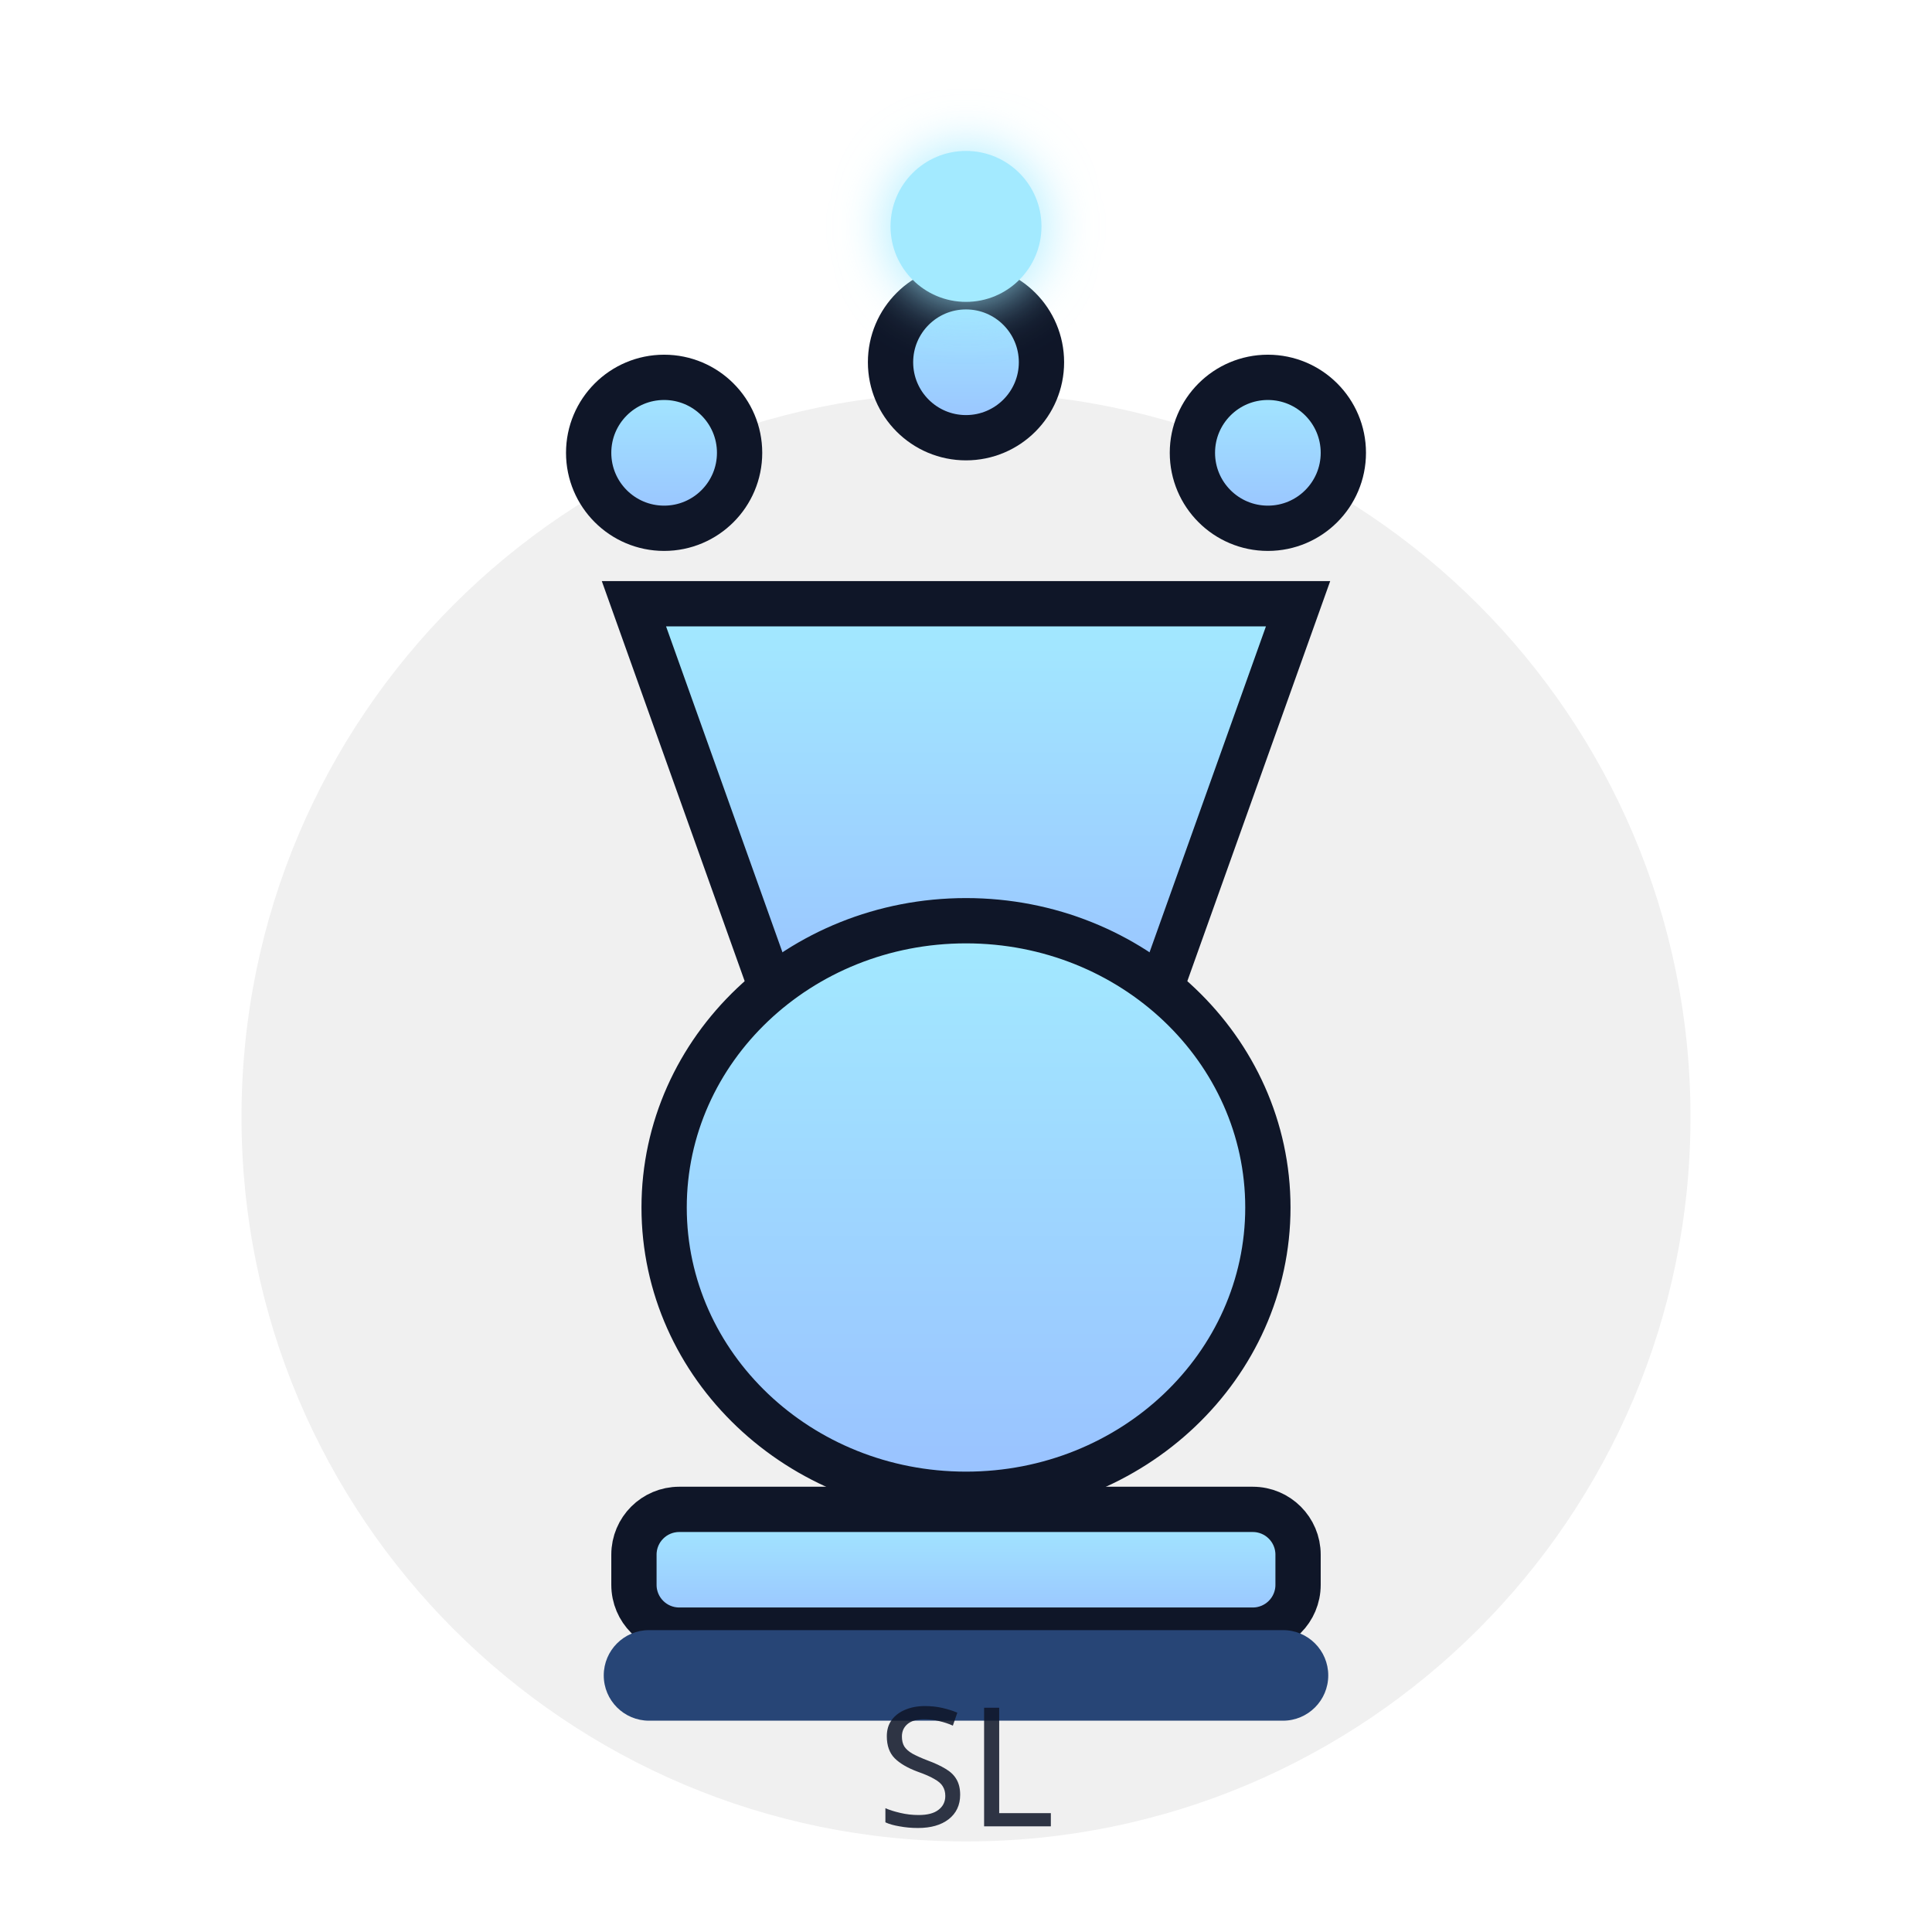
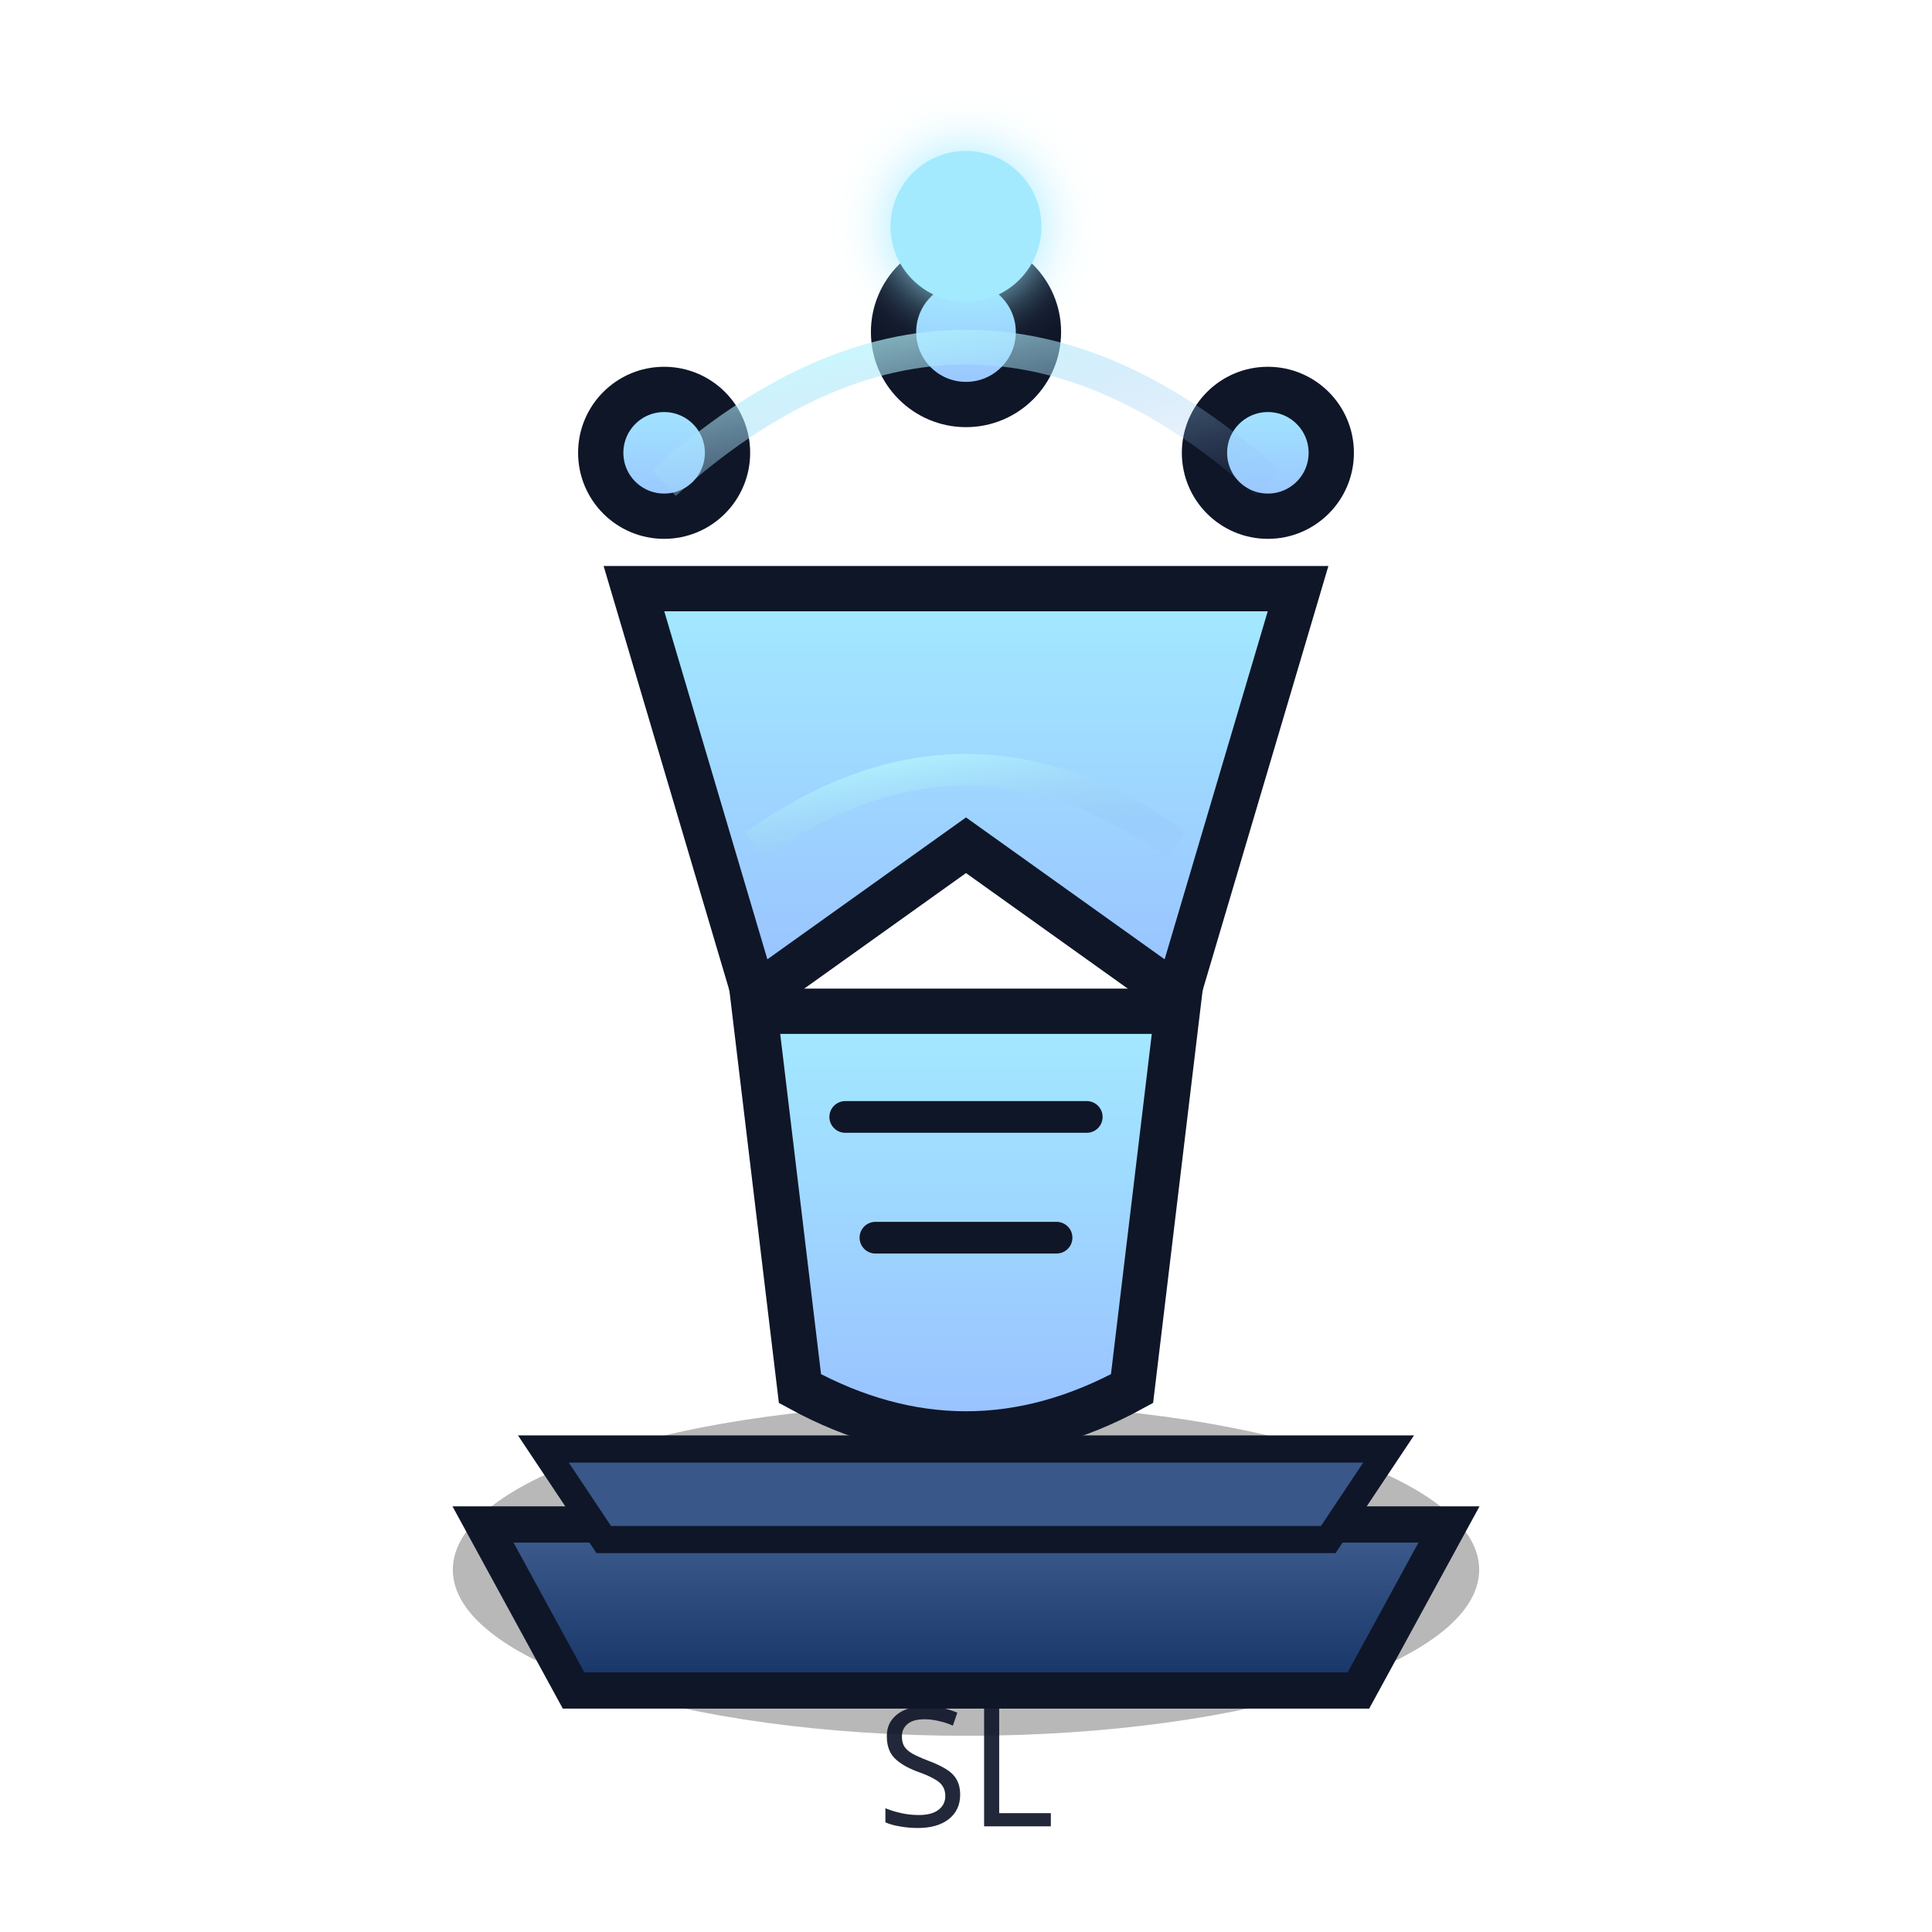
<svg xmlns="http://www.w3.org/2000/svg" viewBox="0 0 128 128">
  <defs>
+     <linearGradient id="pedestal" x1="0" x2="0" y1="0" y2="1">
+       <stop offset="0%" stop-color="#3f5d8e" />
+       <stop offset="100%" stop-color="#153364" />
+     </linearGradient>
    <linearGradient id="mainFill" x1="0" x2="0" y1="0" y2="1">
      <stop offset="0%" stop-color="#a3eaff" />
      <stop offset="100%" stop-color="#99c1ff" />
+     </linearGradient>
+     <linearGradient id="armorEdge" x1="0" x2="1" y1="0" y2="1">
+       <stop offset="0%" stop-color="#bbffff" stop-opacity="0.8" />
+       <stop offset="100%" stop-color="#87afed" stop-opacity="0.05" />
    </linearGradient>
    <filter id="glow" x="-50%" y="-50%" width="200%" height="200%">
      <feGaussianBlur stdDeviation="1.8" result="blur" />
      <feMerge>
        <feMergeNode in="blur" />
        <feMergeNode in="SourceGraphic" />
      </feMerge>
    </filter>
  </defs>
-   <circle cx="64" cy="74" r="48" fill="rgba(0,0,0,0.06)" />
+   <ellipse cx="64" cy="104" rx="34" ry="11" fill="rgba(0,0,0,0.28)" />
+   <path d="M32 101 H96 L90 112 H38 Z" fill="url(#pedestal)" stroke="#0f1628" stroke-width="2.4" />
+   <path d="M36 96 H92 L88 102 H40 Z" fill="#395788" stroke="#0f1628" stroke-width="1.8" />
  <g fill="url(#mainFill)" stroke="#0f1628" stroke-width="3">
-     <circle cx="44" cy="30" r="5" />
-     <circle cx="64" cy="24" r="5" />
-     <circle cx="84" cy="30" r="5" />
-     <path d="M42 40 L52 68 L76 68 L86 40 Z" />
-     <ellipse cx="64" cy="80" rx="20" ry="19" />
-     <rect x="42" y="100" width="44" height="8" rx="3" />
+     <circle cx="44" cy="30" r="4.2" />
+     <circle cx="64" cy="22" r="4.8" />
+     <circle cx="84" cy="30" r="4.2" />
+     <path d="M42 39 L50 66 L64 56 L78 66 L86 39 Z" />
+     <path d="M50 67 H78 L75 92 Q64 98 53 92 Z" />
+     <path d="M56 74 H72 M58 82 H70" stroke-width="2.1" stroke-linecap="round" fill="none" />
  </g>
-   <rect x="40" y="108" width="48" height="6" rx="3" fill="#274576" />
-   <text x="64" y="121" text-anchor="middle" font-size="11" font-family="Verdana,Segoe UI,sans-serif" fill="#0f1628" opacity="0.86">SL</text>
+   <path d="M44 32 Q64 14 84 32" stroke="url(#armorEdge)" stroke-width="2.3" fill="none" />
+   <path d="M50 56 Q64 46 78 56" stroke="url(#armorEdge)" stroke-width="2.1" fill="none" />
+   <text x="64" y="121" text-anchor="middle" font-size="11" font-family="Verdana,Segoe UI,sans-serif" fill="#0f1628" opacity="0.92">SL</text>
  <circle cx="64" cy="15" r="5" fill="#a3eaff" filter="url(#glow)" />
</svg>
